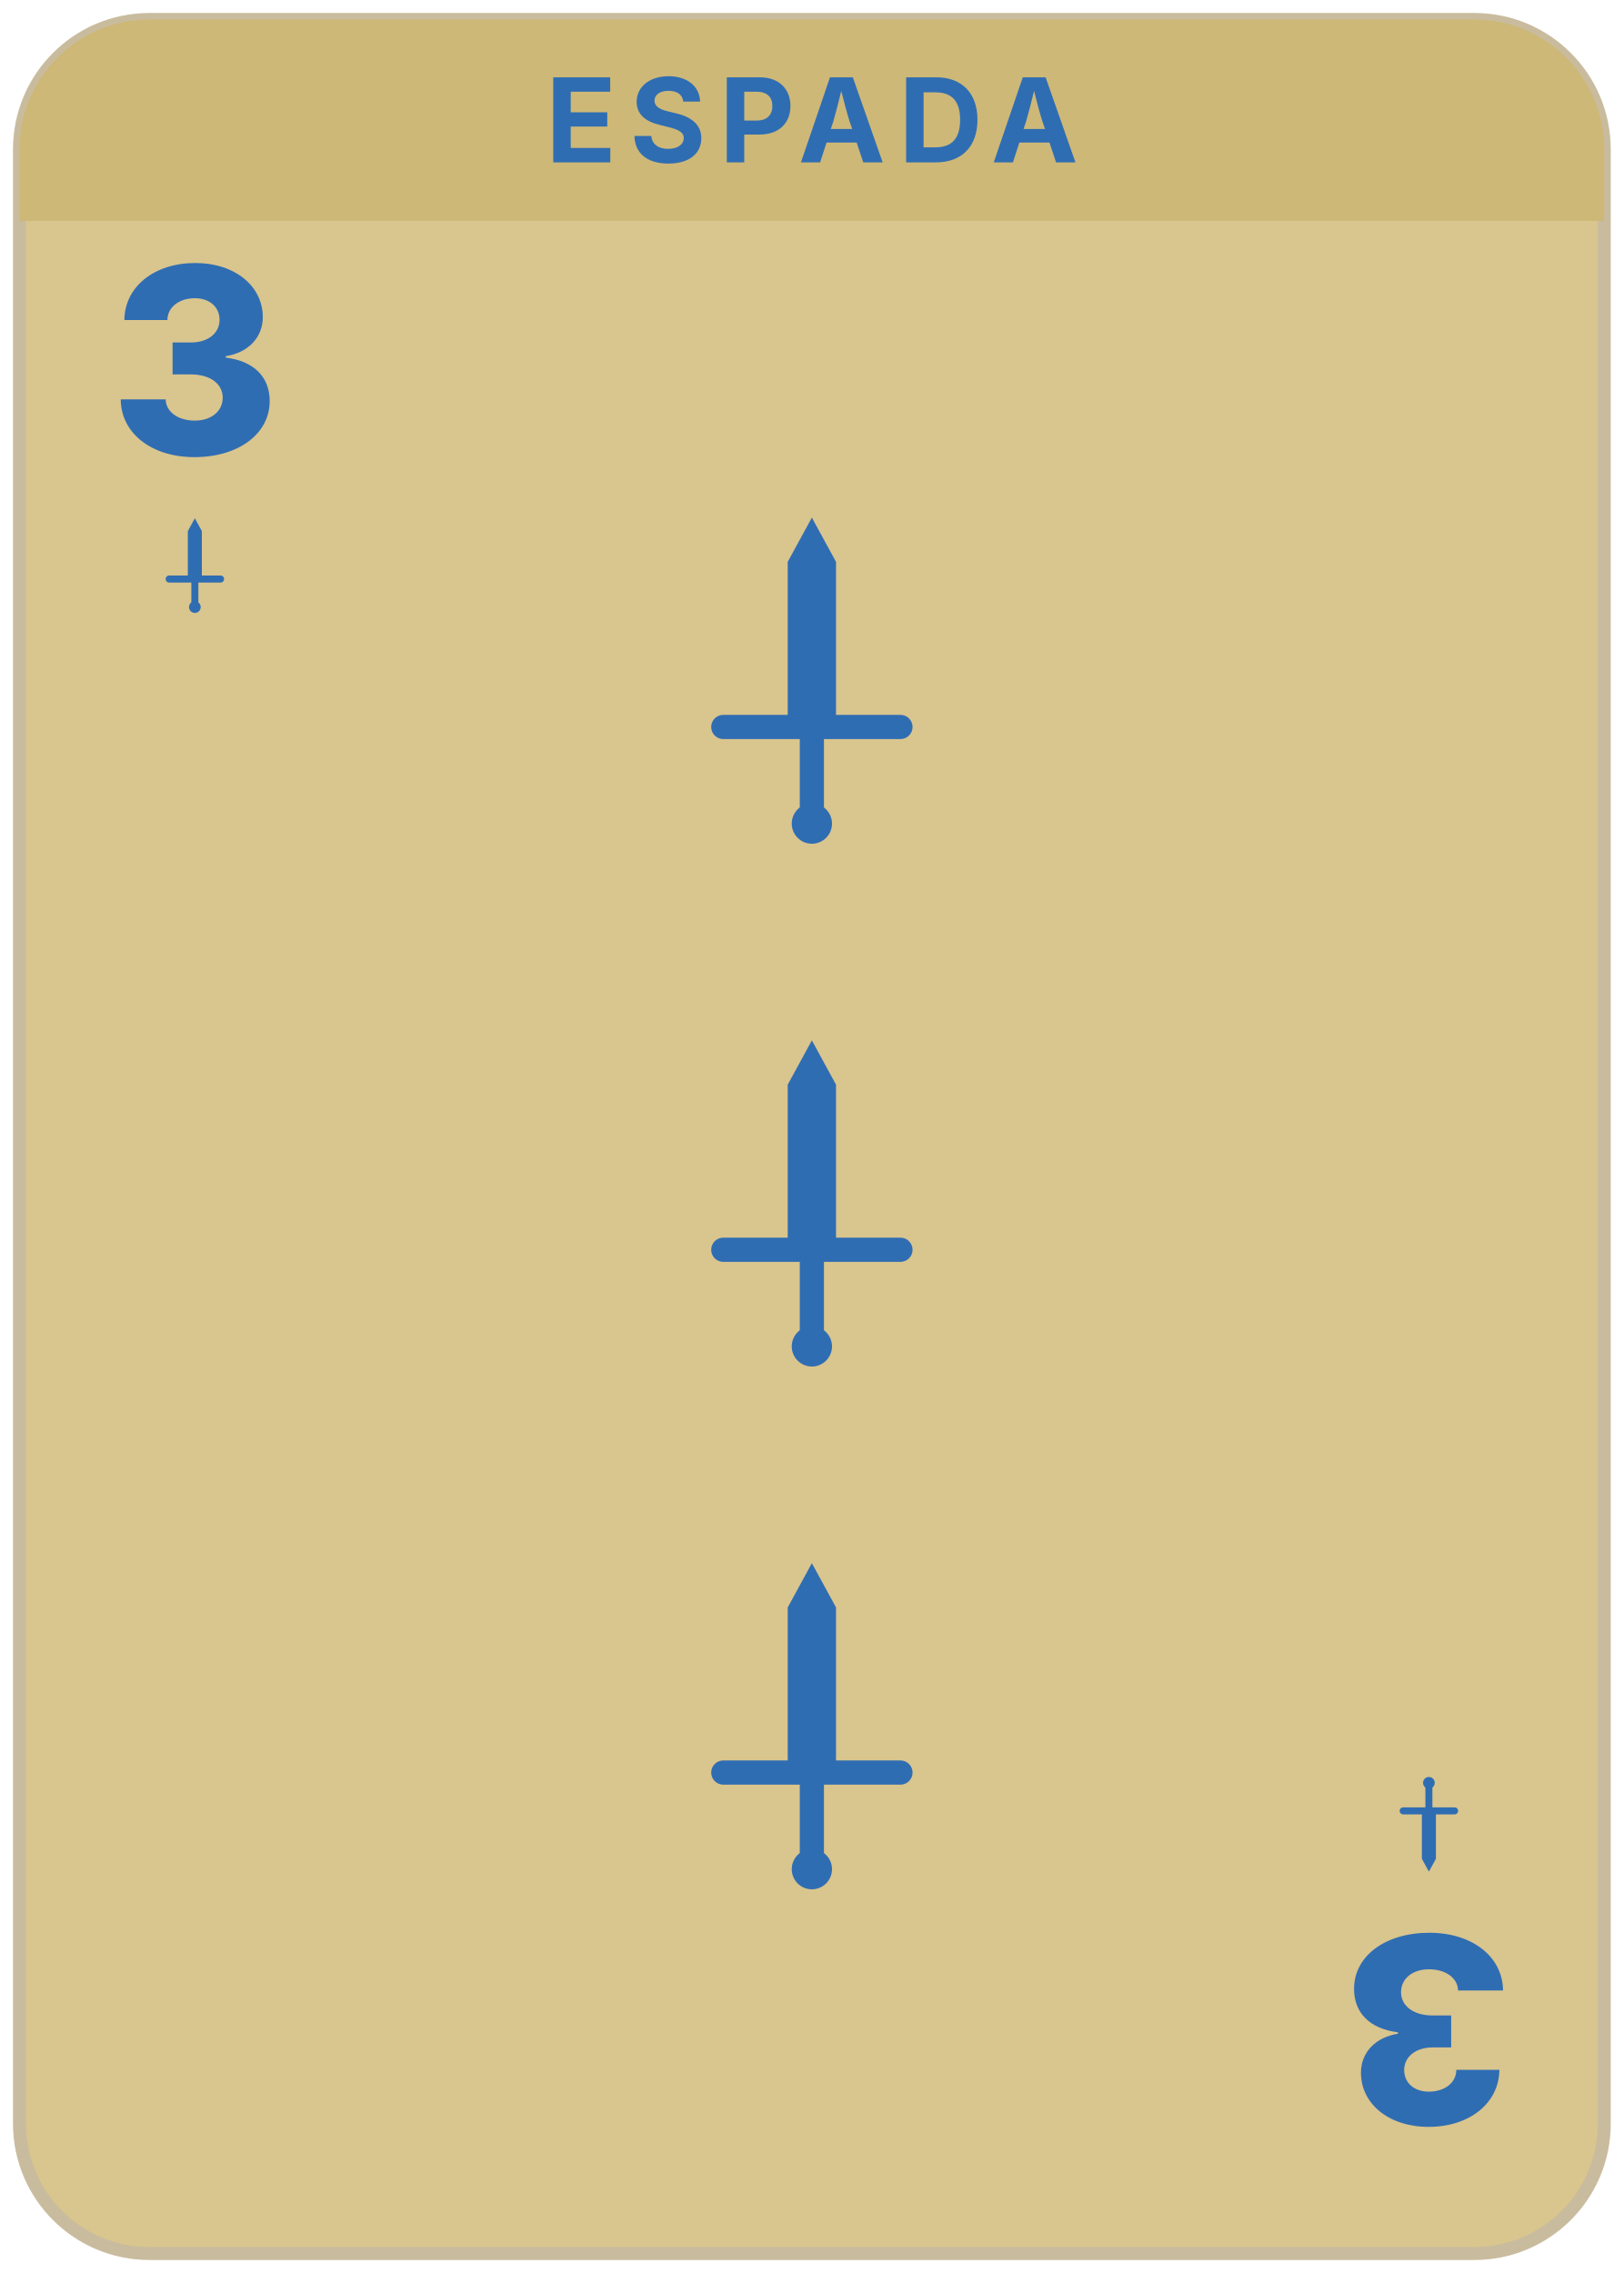
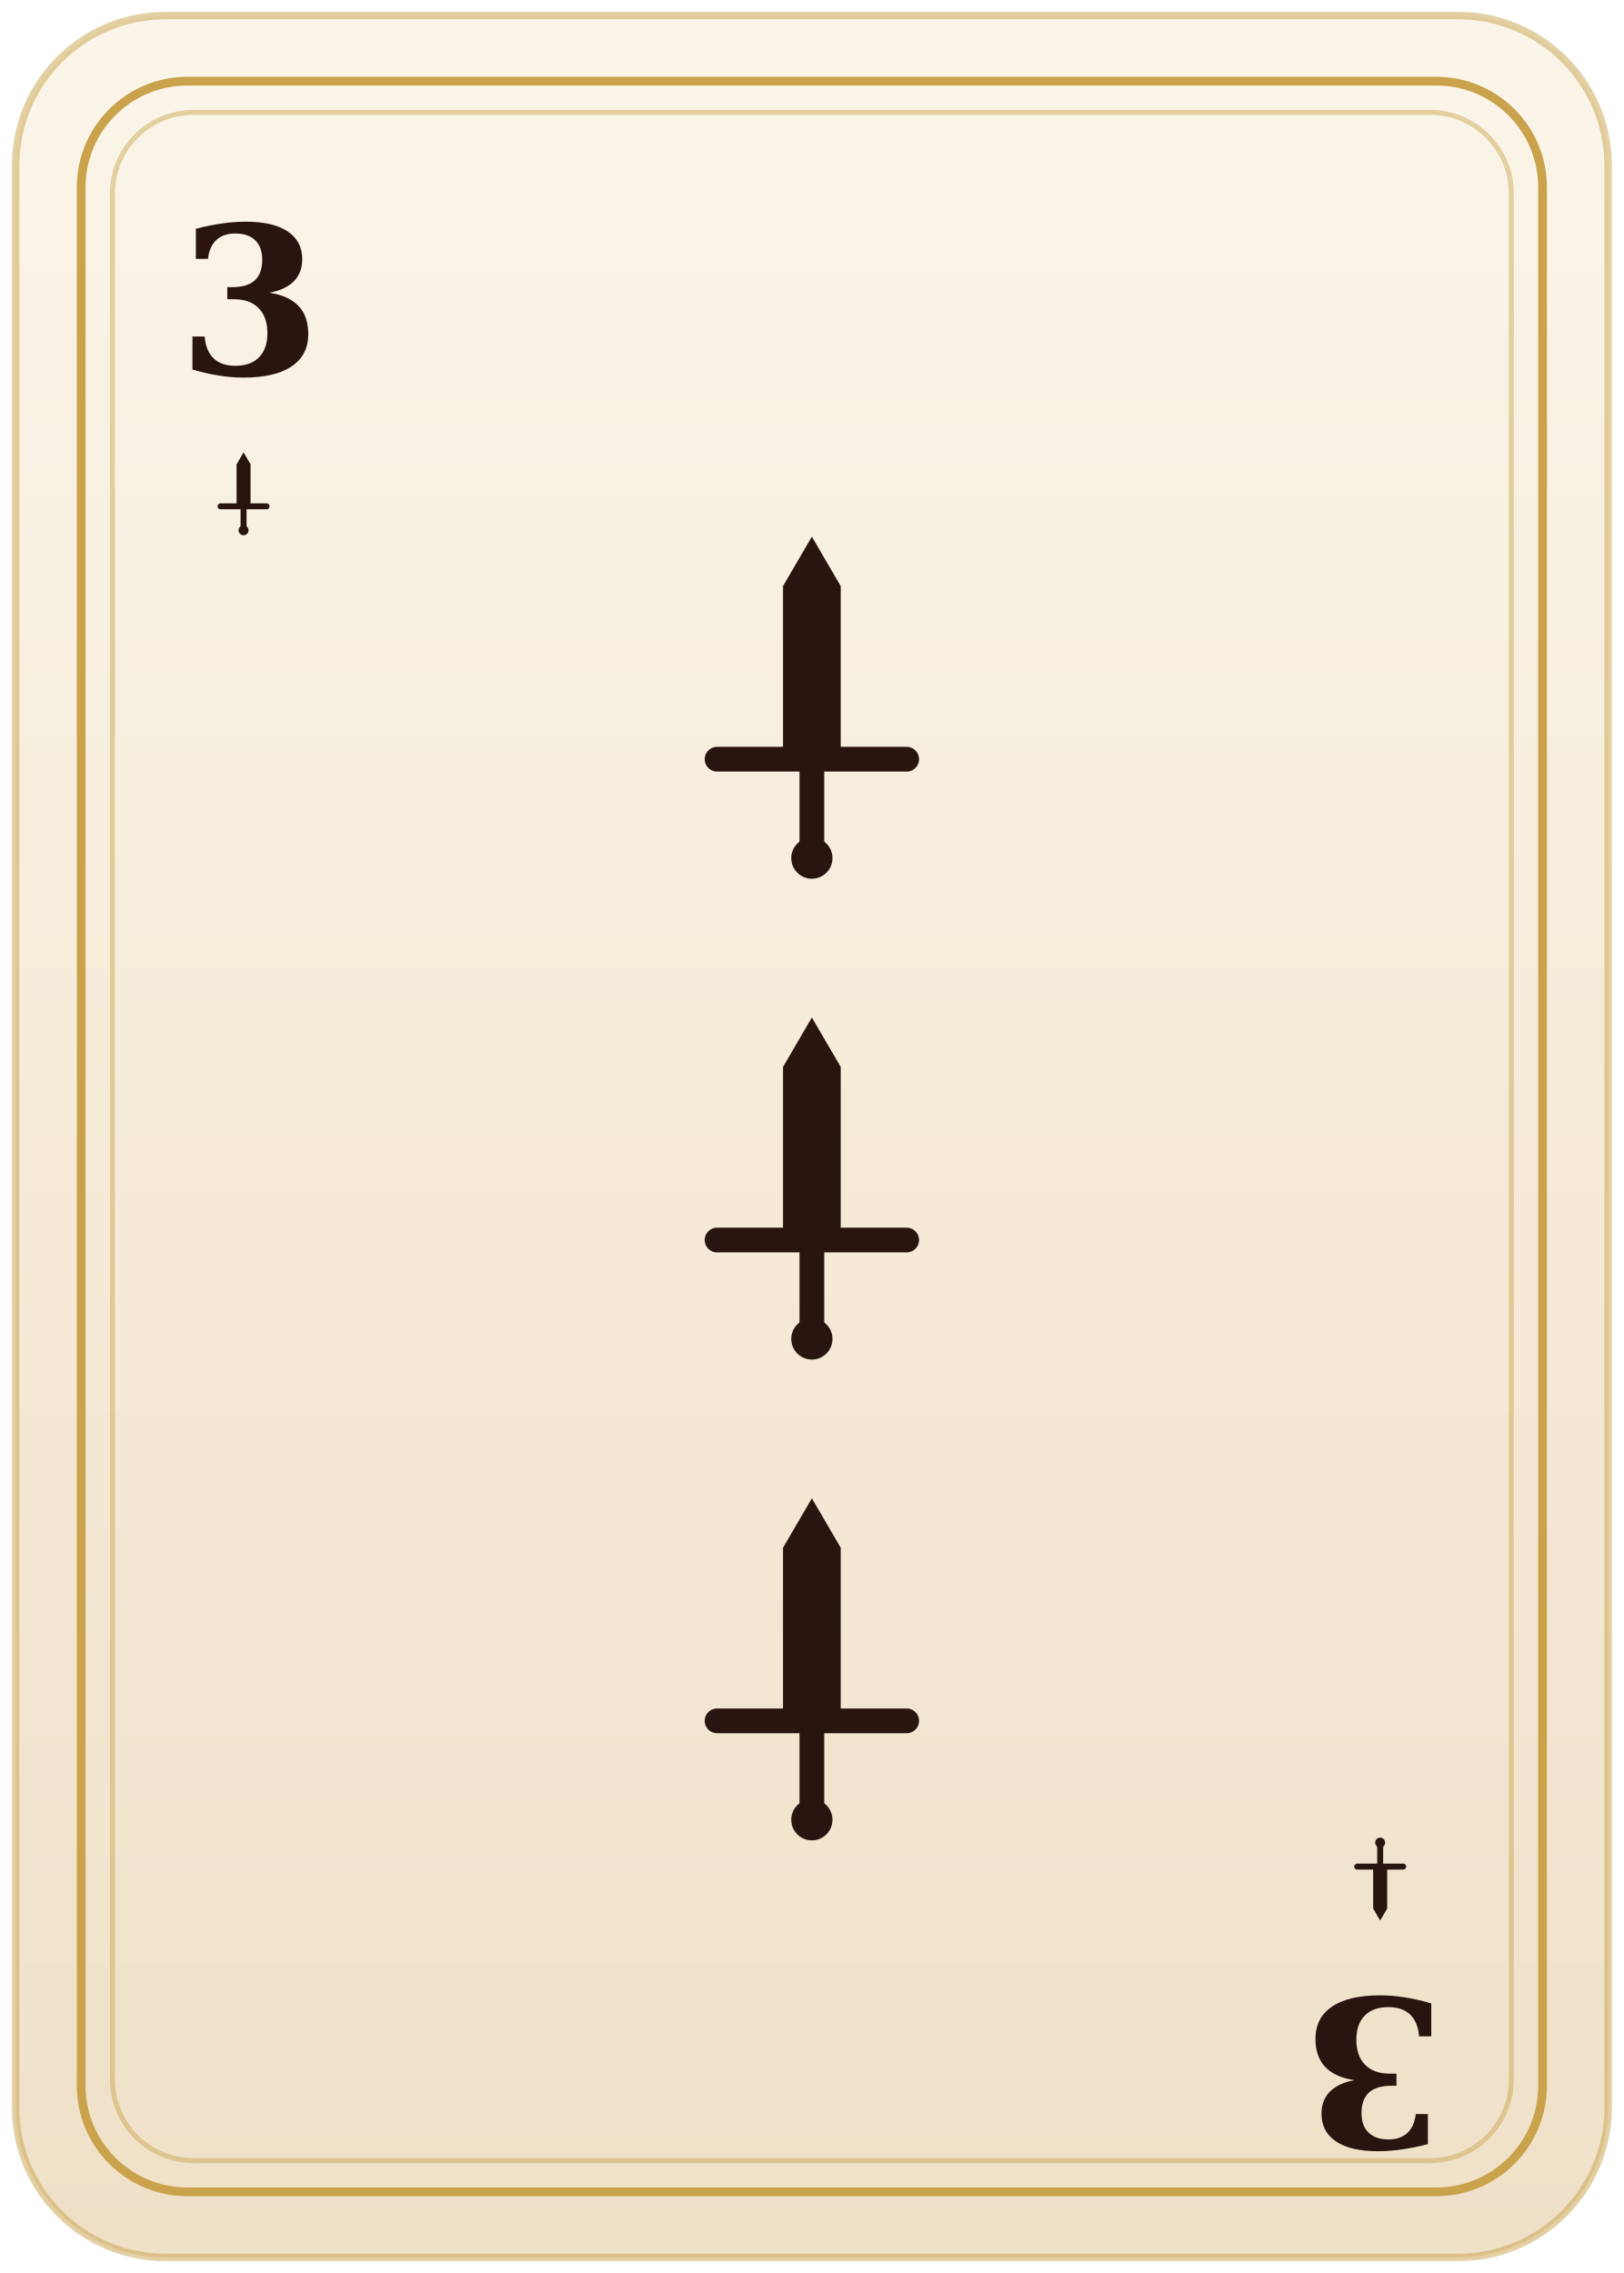
- <svg xmlns="http://www.w3.org/2000/svg" viewBox="0 0 250 350" width="250" height="350">
-   <rect x="3" y="3" width="244" height="344" rx="20" fill="#D9C58E" stroke="#C9BC9E" stroke-width="2" />
-   <path d="M3,23 A20,20 0 0 1 23,3 L227,3 A20,20 0 0 1 247,23 L247,34 L3,34 Z" fill="#CDB877" />
-   <text x="125.0" y="25" font-family="Inter,Helvetica,Arial,sans-serif" font-size="18" font-weight="700" letter-spacing="2" fill="#2F6DB3" text-anchor="middle">ESPADA</text>
-   <g transform="translate(30,70) rotate(0)">
-     <text x="0" y="0" font-family="Inter,Helvetica,Arial,sans-serif" font-size="40" font-weight="800" fill="#2F6DB3" text-anchor="middle">3</text>
-     <g transform="translate(-9,8) scale(0.18)">
-       <path d="M50,10 L56,21 L56,60 L44,60 L44,21 Z" fill="#2F6DB3" />
-       <g stroke="#2F6DB3" stroke-width="6" stroke-linecap="round">
-         <line x1="28" y1="62" x2="72" y2="62" />
-         <line x1="50" y1="62" x2="50" y2="82" />
+ <svg xmlns="http://www.w3.org/2000/svg" viewBox="0 0 260 364" width="260" height="364">
+   <defs>
+     <linearGradient id="bg" x1="0" y1="0" x2="0" y2="1">
+       <stop offset="0%" stop-color="#FBF5E9" />
+       <stop offset="100%" stop-color="#EFE1C8" />
+     </linearGradient>
+   </defs>
+   <rect x="2.5" y="2.5" width="255" height="359" rx="24" fill="url(#bg)" />
+   <rect x="13" y="13" width="234" height="338" rx="17" fill="none" stroke="#C9A24B" stroke-width="1.4" />
+   <rect x="18" y="18" width="224" height="328" rx="13" fill="none" stroke="#C9A24B" stroke-opacity="0.45" stroke-width="0.8" />
+   <rect x="2.5" y="2.5" width="255" height="359" rx="24" fill="none" stroke="#C9A24B" stroke-opacity="0.5" stroke-width="1.2" />
+   <g transform="translate(40,60) rotate(0)">
+     <text x="0" y="0" font-family="'Bodoni Moda','DejaVu Serif',serif" font-size="33" font-weight="600" fill="#2A1410" text-anchor="middle">3</text>
+     <g transform="translate(-9,11) scale(0.16)">
+       <path d="M50,9 L57,21 L57,61 L43,61 L43,21 Z" fill="#2A1410" />
+       <g stroke="#2A1410" stroke-width="6" stroke-linecap="round">
+         <line x1="27" y1="63" x2="73" y2="63" />
+         <line x1="50" y1="63" x2="50" y2="83" />
      </g>
-       <circle cx="50" cy="86" r="5" fill="#2F6DB3" />
+       <circle cx="50" cy="87" r="5" fill="#2A1410" />
    </g>
  </g>
-   <g transform="translate(220,298) rotate(180)">
-     <text x="0" y="0" font-family="Inter,Helvetica,Arial,sans-serif" font-size="40" font-weight="800" fill="#2F6DB3" text-anchor="middle">3</text>
-     <g transform="translate(-9,8) scale(0.18)">
-       <path d="M50,10 L56,21 L56,60 L44,60 L44,21 Z" fill="#2F6DB3" />
-       <g stroke="#2F6DB3" stroke-width="6" stroke-linecap="round">
-         <line x1="28" y1="62" x2="72" y2="62" />
-         <line x1="50" y1="62" x2="50" y2="82" />
+   <g transform="translate(220,320) rotate(180)">
+     <text x="0" y="0" font-family="'Bodoni Moda','DejaVu Serif',serif" font-size="33" font-weight="600" fill="#2A1410" text-anchor="middle">3</text>
+     <g transform="translate(-9,11) scale(0.16)">
+       <path d="M50,9 L57,21 L57,61 L43,61 L43,21 Z" fill="#2A1410" />
+       <g stroke="#2A1410" stroke-width="6" stroke-linecap="round">
+         <line x1="27" y1="63" x2="73" y2="63" />
+         <line x1="50" y1="63" x2="50" y2="83" />
      </g>
-       <circle cx="50" cy="86" r="5" fill="#2F6DB3" />
+       <circle cx="50" cy="87" r="5" fill="#2A1410" />
    </g>
  </g>
-   <g transform="translate(94.0,73.5) scale(0.62)">
-     <path d="M50,10 L56,21 L56,60 L44,60 L44,21 Z" fill="#2F6DB3" />
-     <g stroke="#2F6DB3" stroke-width="6" stroke-linecap="round">
-       <line x1="28" y1="62" x2="72" y2="62" />
-       <line x1="50" y1="62" x2="50" y2="82" />
+   <g transform="translate(97.0,80.0) scale(0.66)">
+     <path d="M50,9 L57,21 L57,61 L43,61 L43,21 Z" fill="#2A1410" />
+     <g stroke="#2A1410" stroke-width="6" stroke-linecap="round">
+       <line x1="27" y1="63" x2="73" y2="63" />
+       <line x1="50" y1="63" x2="50" y2="83" />
    </g>
-     <circle cx="50" cy="86" r="5" fill="#2F6DB3" />
+     <circle cx="50" cy="87" r="5" fill="#2A1410" />
  </g>
-   <g transform="translate(94.0,154.0) scale(0.62)">
-     <path d="M50,10 L56,21 L56,60 L44,60 L44,21 Z" fill="#2F6DB3" />
-     <g stroke="#2F6DB3" stroke-width="6" stroke-linecap="round">
-       <line x1="28" y1="62" x2="72" y2="62" />
-       <line x1="50" y1="62" x2="50" y2="82" />
+   <g transform="translate(97.0,157.0) scale(0.66)">
+     <path d="M50,9 L57,21 L57,61 L43,61 L43,21 Z" fill="#2A1410" />
+     <g stroke="#2A1410" stroke-width="6" stroke-linecap="round">
+       <line x1="27" y1="63" x2="73" y2="63" />
+       <line x1="50" y1="63" x2="50" y2="83" />
    </g>
-     <circle cx="50" cy="86" r="5" fill="#2F6DB3" />
+     <circle cx="50" cy="87" r="5" fill="#2A1410" />
  </g>
-   <g transform="translate(94.0,234.5) scale(0.62)">
-     <path d="M50,10 L56,21 L56,60 L44,60 L44,21 Z" fill="#2F6DB3" />
-     <g stroke="#2F6DB3" stroke-width="6" stroke-linecap="round">
-       <line x1="28" y1="62" x2="72" y2="62" />
-       <line x1="50" y1="62" x2="50" y2="82" />
+   <g transform="translate(97.0,234.0) scale(0.66)">
+     <path d="M50,9 L57,21 L57,61 L43,61 L43,21 Z" fill="#2A1410" />
+     <g stroke="#2A1410" stroke-width="6" stroke-linecap="round">
+       <line x1="27" y1="63" x2="73" y2="63" />
+       <line x1="50" y1="63" x2="50" y2="83" />
    </g>
-     <circle cx="50" cy="86" r="5" fill="#2F6DB3" />
+     <circle cx="50" cy="87" r="5" fill="#2A1410" />
  </g>
</svg>
